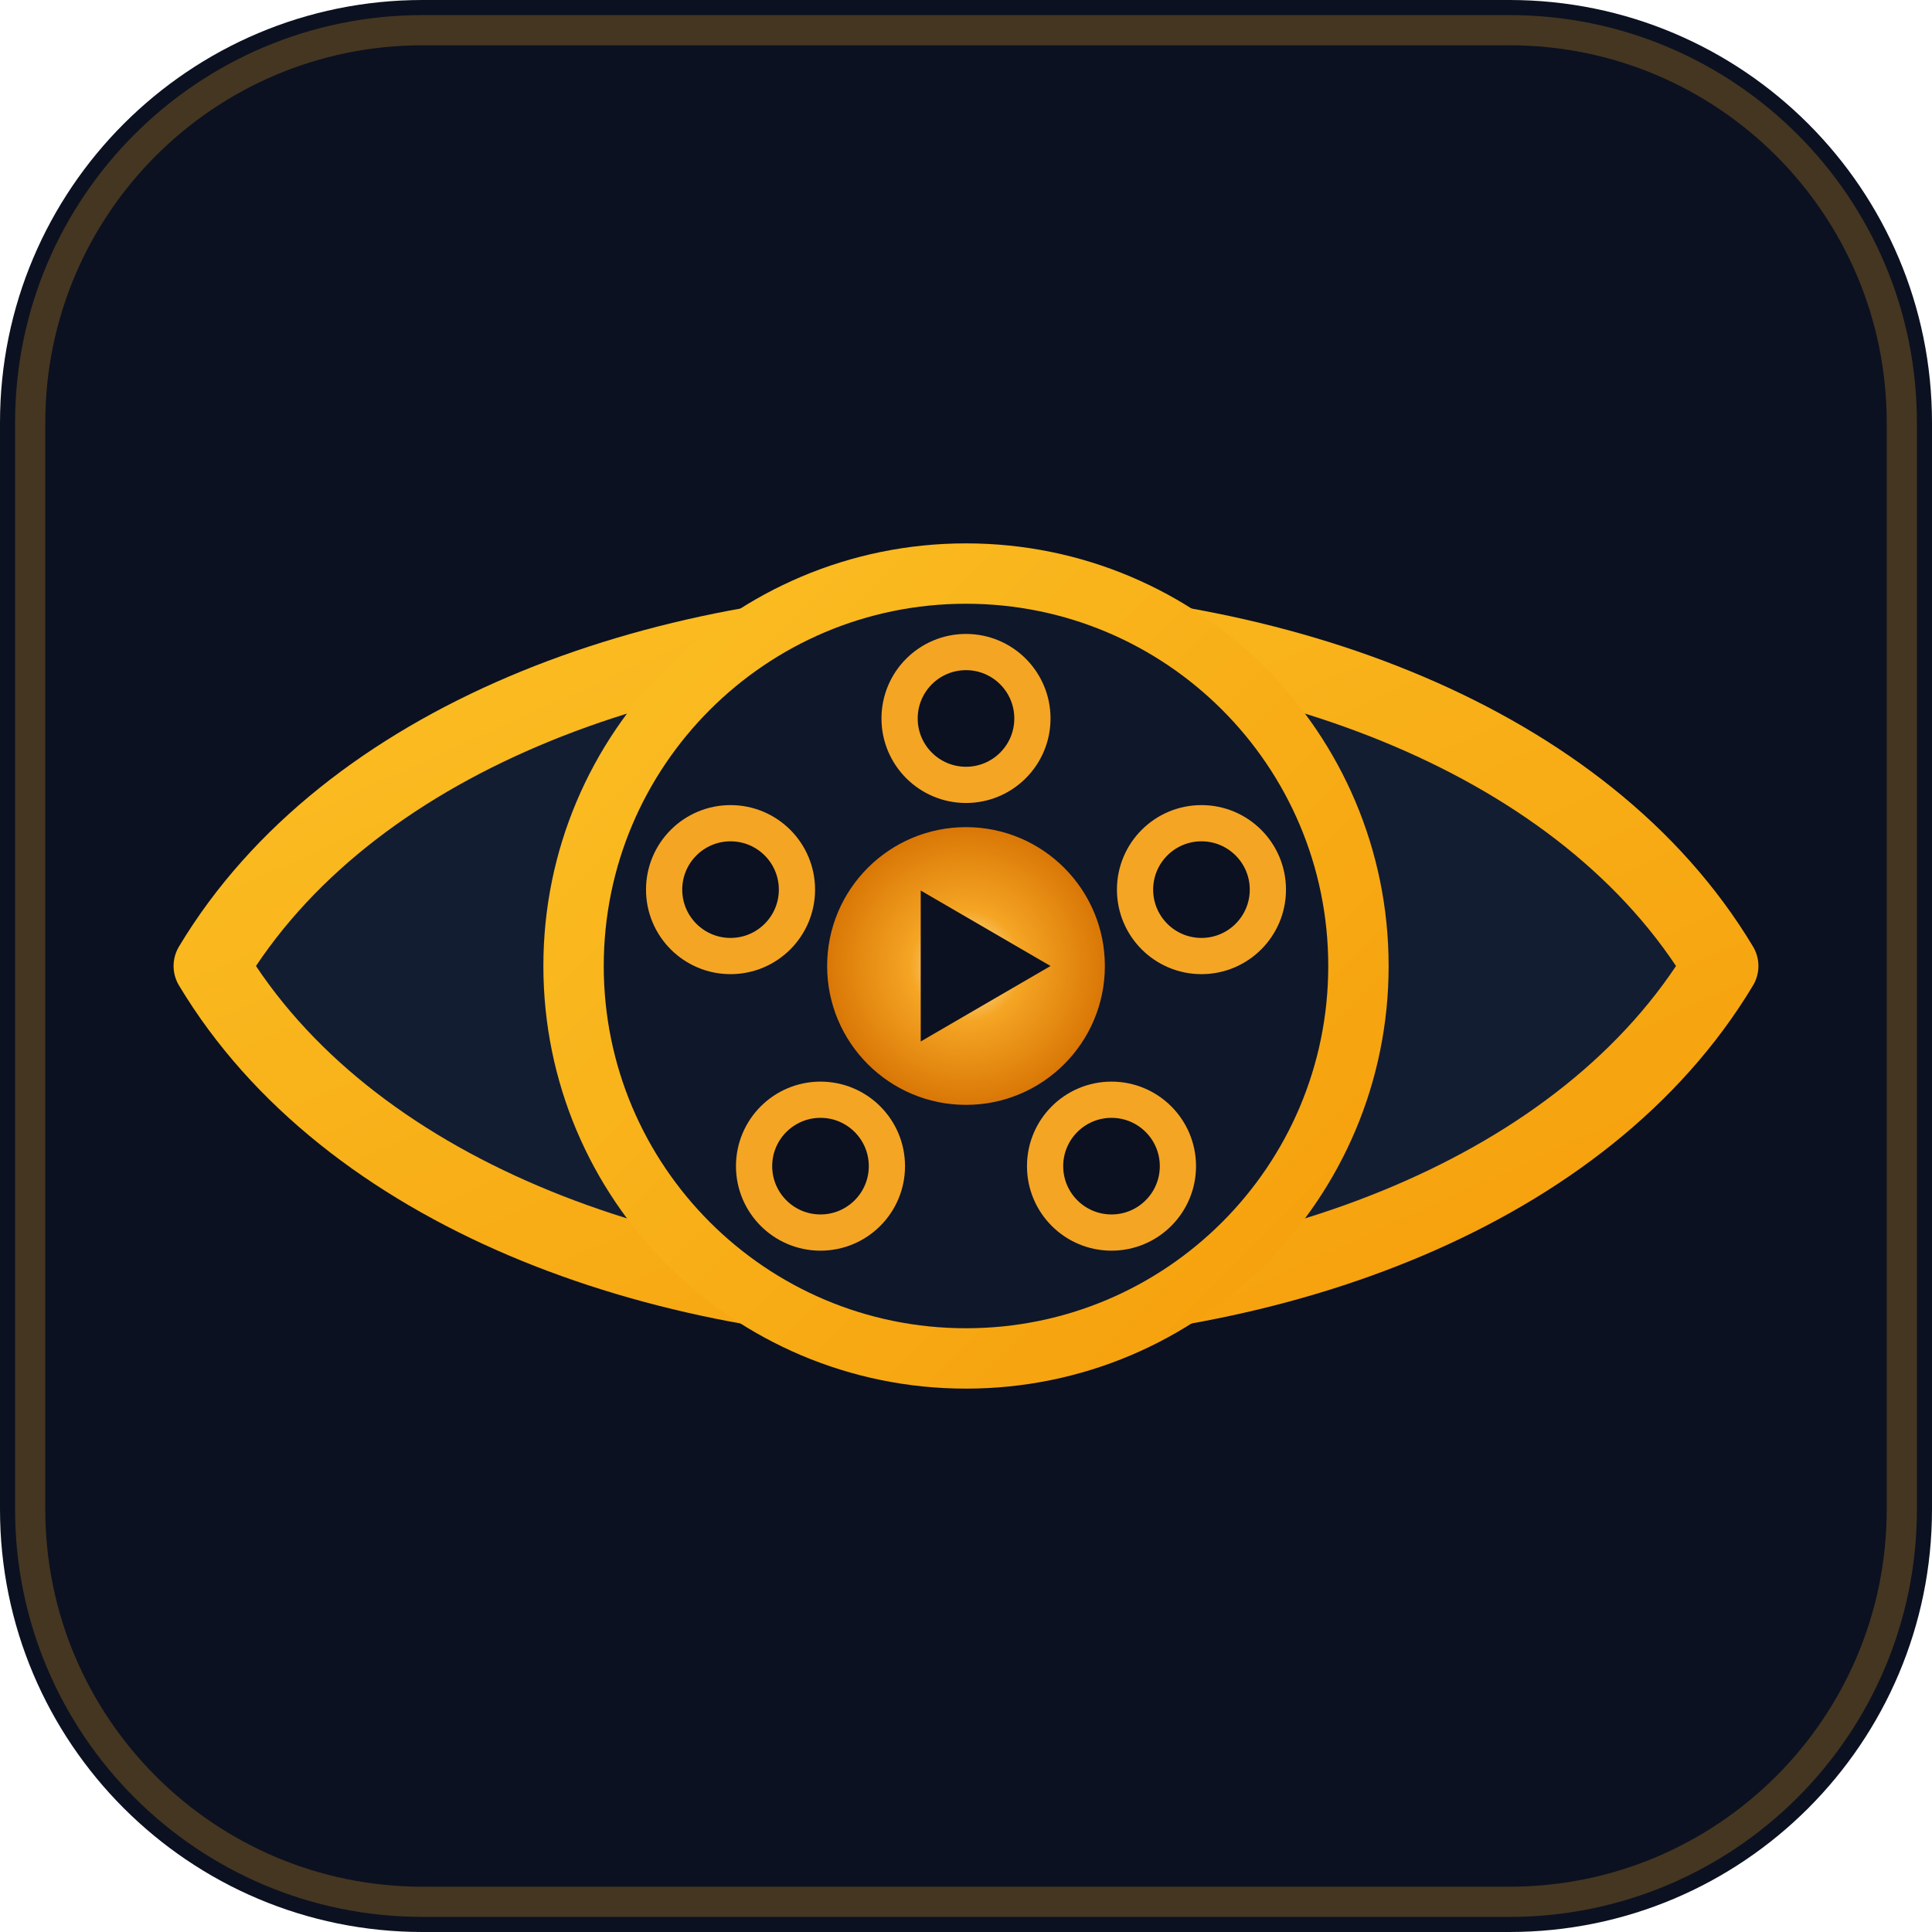
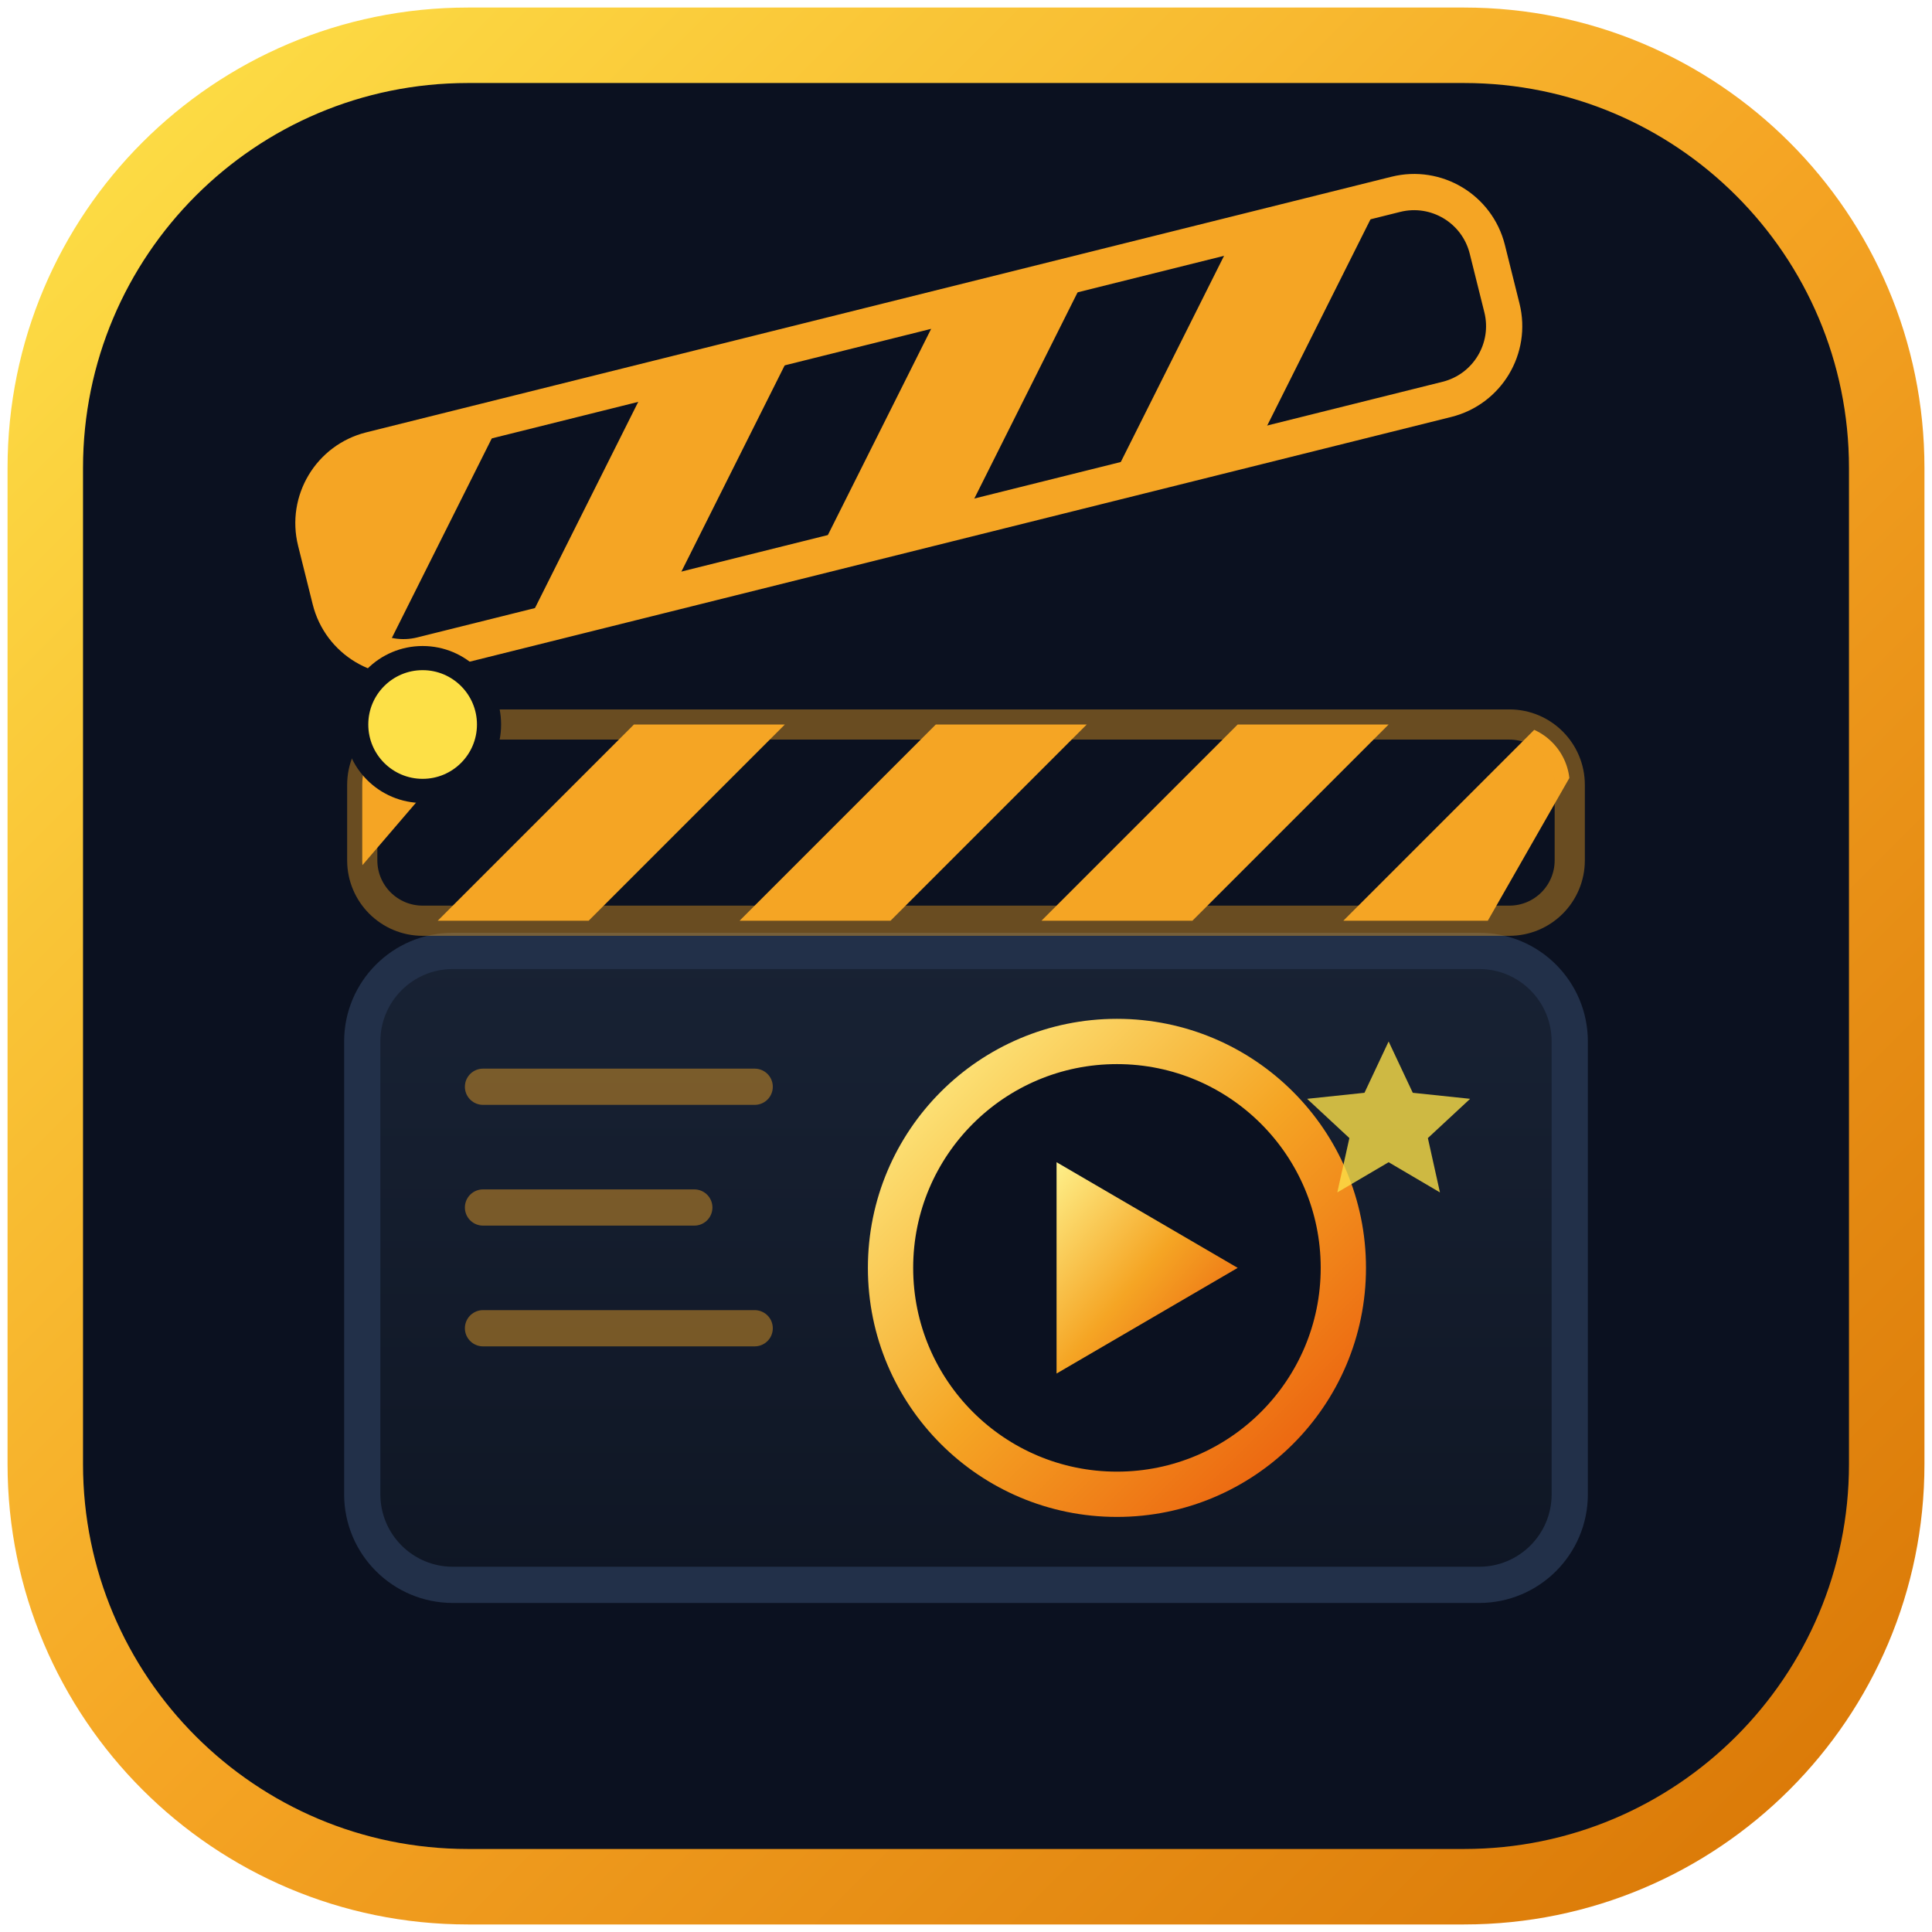
<svg xmlns="http://www.w3.org/2000/svg" viewBox="0 0 64 64">
  <defs>
-     <linearGradient id="amberGlow" x1="0%" y1="0%" x2="100%" y2="100%">
-       <stop offset="0%" stop-color="#fbbf24" />
-       <stop offset="100%" stop-color="#f59e0b" />
+     <linearGradient id="goldRim" x1="0%" y1="0%" x2="100%" y2="100%">
+       <stop offset="0%" stop-color="#fde047" />
+       <stop offset="50%" stop-color="#f5a524" />
+       <stop offset="100%" stop-color="#d97706" />
    </linearGradient>
-     <radialGradient id="pupilGlow" cx="50%" cy="50%" r="50%">
-       <stop offset="0%" stop-color="#fef3c7" />
-       <stop offset="40%" stop-color="#f5a524" />
-       <stop offset="100%" stop-color="#d97706" />
-     </radialGradient>
+     <linearGradient id="amberPlay" x1="0%" y1="0%" x2="100%" y2="100%">
+       <stop offset="0%" stop-color="#fef08a" />
+       <stop offset="50%" stop-color="#f5a524" />
+       <stop offset="100%" stop-color="#ea580c" />
+     </linearGradient>
+     <linearGradient id="slateGrad" x1="0%" y1="0%" x2="0%" y2="100%">
+       <stop offset="0%" stop-color="#182234" />
+       <stop offset="100%" stop-color="#0f1624" />
+     </linearGradient>
+     <clipPath id="topStickClip">
+       <rect x="12" y="15" width="40" height="7" rx="2.5" />
+     </clipPath>
+     <clipPath id="midStickClip">
+       <rect x="12" y="24" width="40" height="6.5" rx="2" />
+     </clipPath>
  </defs>
-   <rect width="64" height="64" rx="14" fill="#0b1120" />
-   <rect x="1" y="1" width="62" height="62" rx="13" fill="none" stroke="#f5a524" stroke-opacity="0.25" stroke-width="1" />
-   <path d="M 7 32 C 16 17, 48 17, 57 32 C 48 47, 16 47, 7 32 Z" fill="#131d31" stroke="url(#amberGlow)" stroke-width="2.5" stroke-linejoin="round" />
-   <circle cx="32" cy="32" r="13" fill="#0f172a" stroke="url(#amberGlow)" stroke-width="2" />
-   <circle cx="32.00" cy="23.80" r="2.2" fill="#0b1120" stroke="#f5a524" stroke-width="1.2" />
-   <circle cx="39.80" cy="29.47" r="2.2" fill="#0b1120" stroke="#f5a524" stroke-width="1.2" />
-   <circle cx="36.82" cy="38.63" r="2.2" fill="#0b1120" stroke="#f5a524" stroke-width="1.2" />
-   <circle cx="27.18" cy="38.63" r="2.2" fill="#0b1120" stroke="#f5a524" stroke-width="1.2" />
-   <circle cx="24.20" cy="29.47" r="2.2" fill="#0b1120" stroke="#f5a524" stroke-width="1.2" />
-   <circle cx="32" cy="32" r="4.6" fill="url(#pupilGlow)" />
-   <path d="M 30.5 29.5 L 34.8 32 L 30.5 34.5 Z" fill="#0b1120" />
+   <rect x="1.5" y="1.5" width="61" height="61" rx="14" fill="#0b1120" stroke="url(#goldRim)" stroke-width="2.5" />
+   <rect x="12" y="31.5" width="40" height="21" rx="3" fill="url(#slateGrad)" stroke="#223049" stroke-width="1.2" />
+   <line x1="16" y1="36" x2="25" y2="36" stroke="#f5a524" stroke-opacity="0.45" stroke-width="1.2" stroke-linecap="round" />
+   <line x1="16" y1="40" x2="23" y2="40" stroke="#f5a524" stroke-opacity="0.45" stroke-width="1.2" stroke-linecap="round" />
+   <line x1="16" y1="44" x2="25" y2="44" stroke="#f5a524" stroke-opacity="0.45" stroke-width="1.2" stroke-linecap="round" />
+   <circle cx="37" cy="42" r="7.5" fill="#0b1120" stroke="url(#amberPlay)" stroke-width="1.5" />
+   <path d="M 35 38.5 L 41 42 L 35 45.5 Z" fill="url(#amberPlay)" />
+   <path d="M 46 34.5 L 46.8 36.2 L 48.7 36.4 L 47.3 37.7 L 47.7 39.5 L 46 38.5 L 44.3 39.5 L 44.7 37.7 L 43.3 36.4 L 45.2 36.2 Z" fill="#fde047" opacity="0.8" />
+   <g clip-path="url(#midStickClip)">
+     <rect x="12" y="24" width="40" height="6.5" fill="#0b1120" />
+     <polygon points="12,24 16,24 10,31 6,31" fill="#f5a524" />
+     <polygon points="21,24 26,24 19,31 14,31" fill="#f5a524" />
+     <polygon points="31,24 36,24 29,31 24,31" fill="#f5a524" />
+     <polygon points="41,24 46,24 39,31 34,31" fill="#f5a524" />
+     <polygon points="51,24 53,24 49,31 44,31" fill="#f5a524" />
+   </g>
+   <rect x="12" y="24" width="40" height="6.5" rx="2" fill="none" stroke="#f5a524" stroke-opacity="0.4" stroke-width="1" />
+   <g transform="rotate(-14 13 24)">
+     <g clip-path="url(#topStickClip)">
+       <rect x="12" y="15" width="40" height="7" fill="#0b1120" />
+       <polygon points="14,15 19,15 13,22 8,22" fill="#f5a524" />
+       <polygon points="24,15 29,15 23,22 18,22" fill="#f5a524" />
+       <polygon points="34,15 39,15 33,22 28,22" fill="#f5a524" />
+       <polygon points="44,15 49,15 43,22 38,22" fill="#f5a524" />
+     </g>
+     <rect x="12" y="15" width="40" height="7" rx="2.5" fill="none" stroke="#f5a524" stroke-width="1.2" />
+   </g>
+   <circle cx="14" cy="24" r="2.2" fill="#fde047" stroke="#0b1120" stroke-width="0.8" />
</svg>
